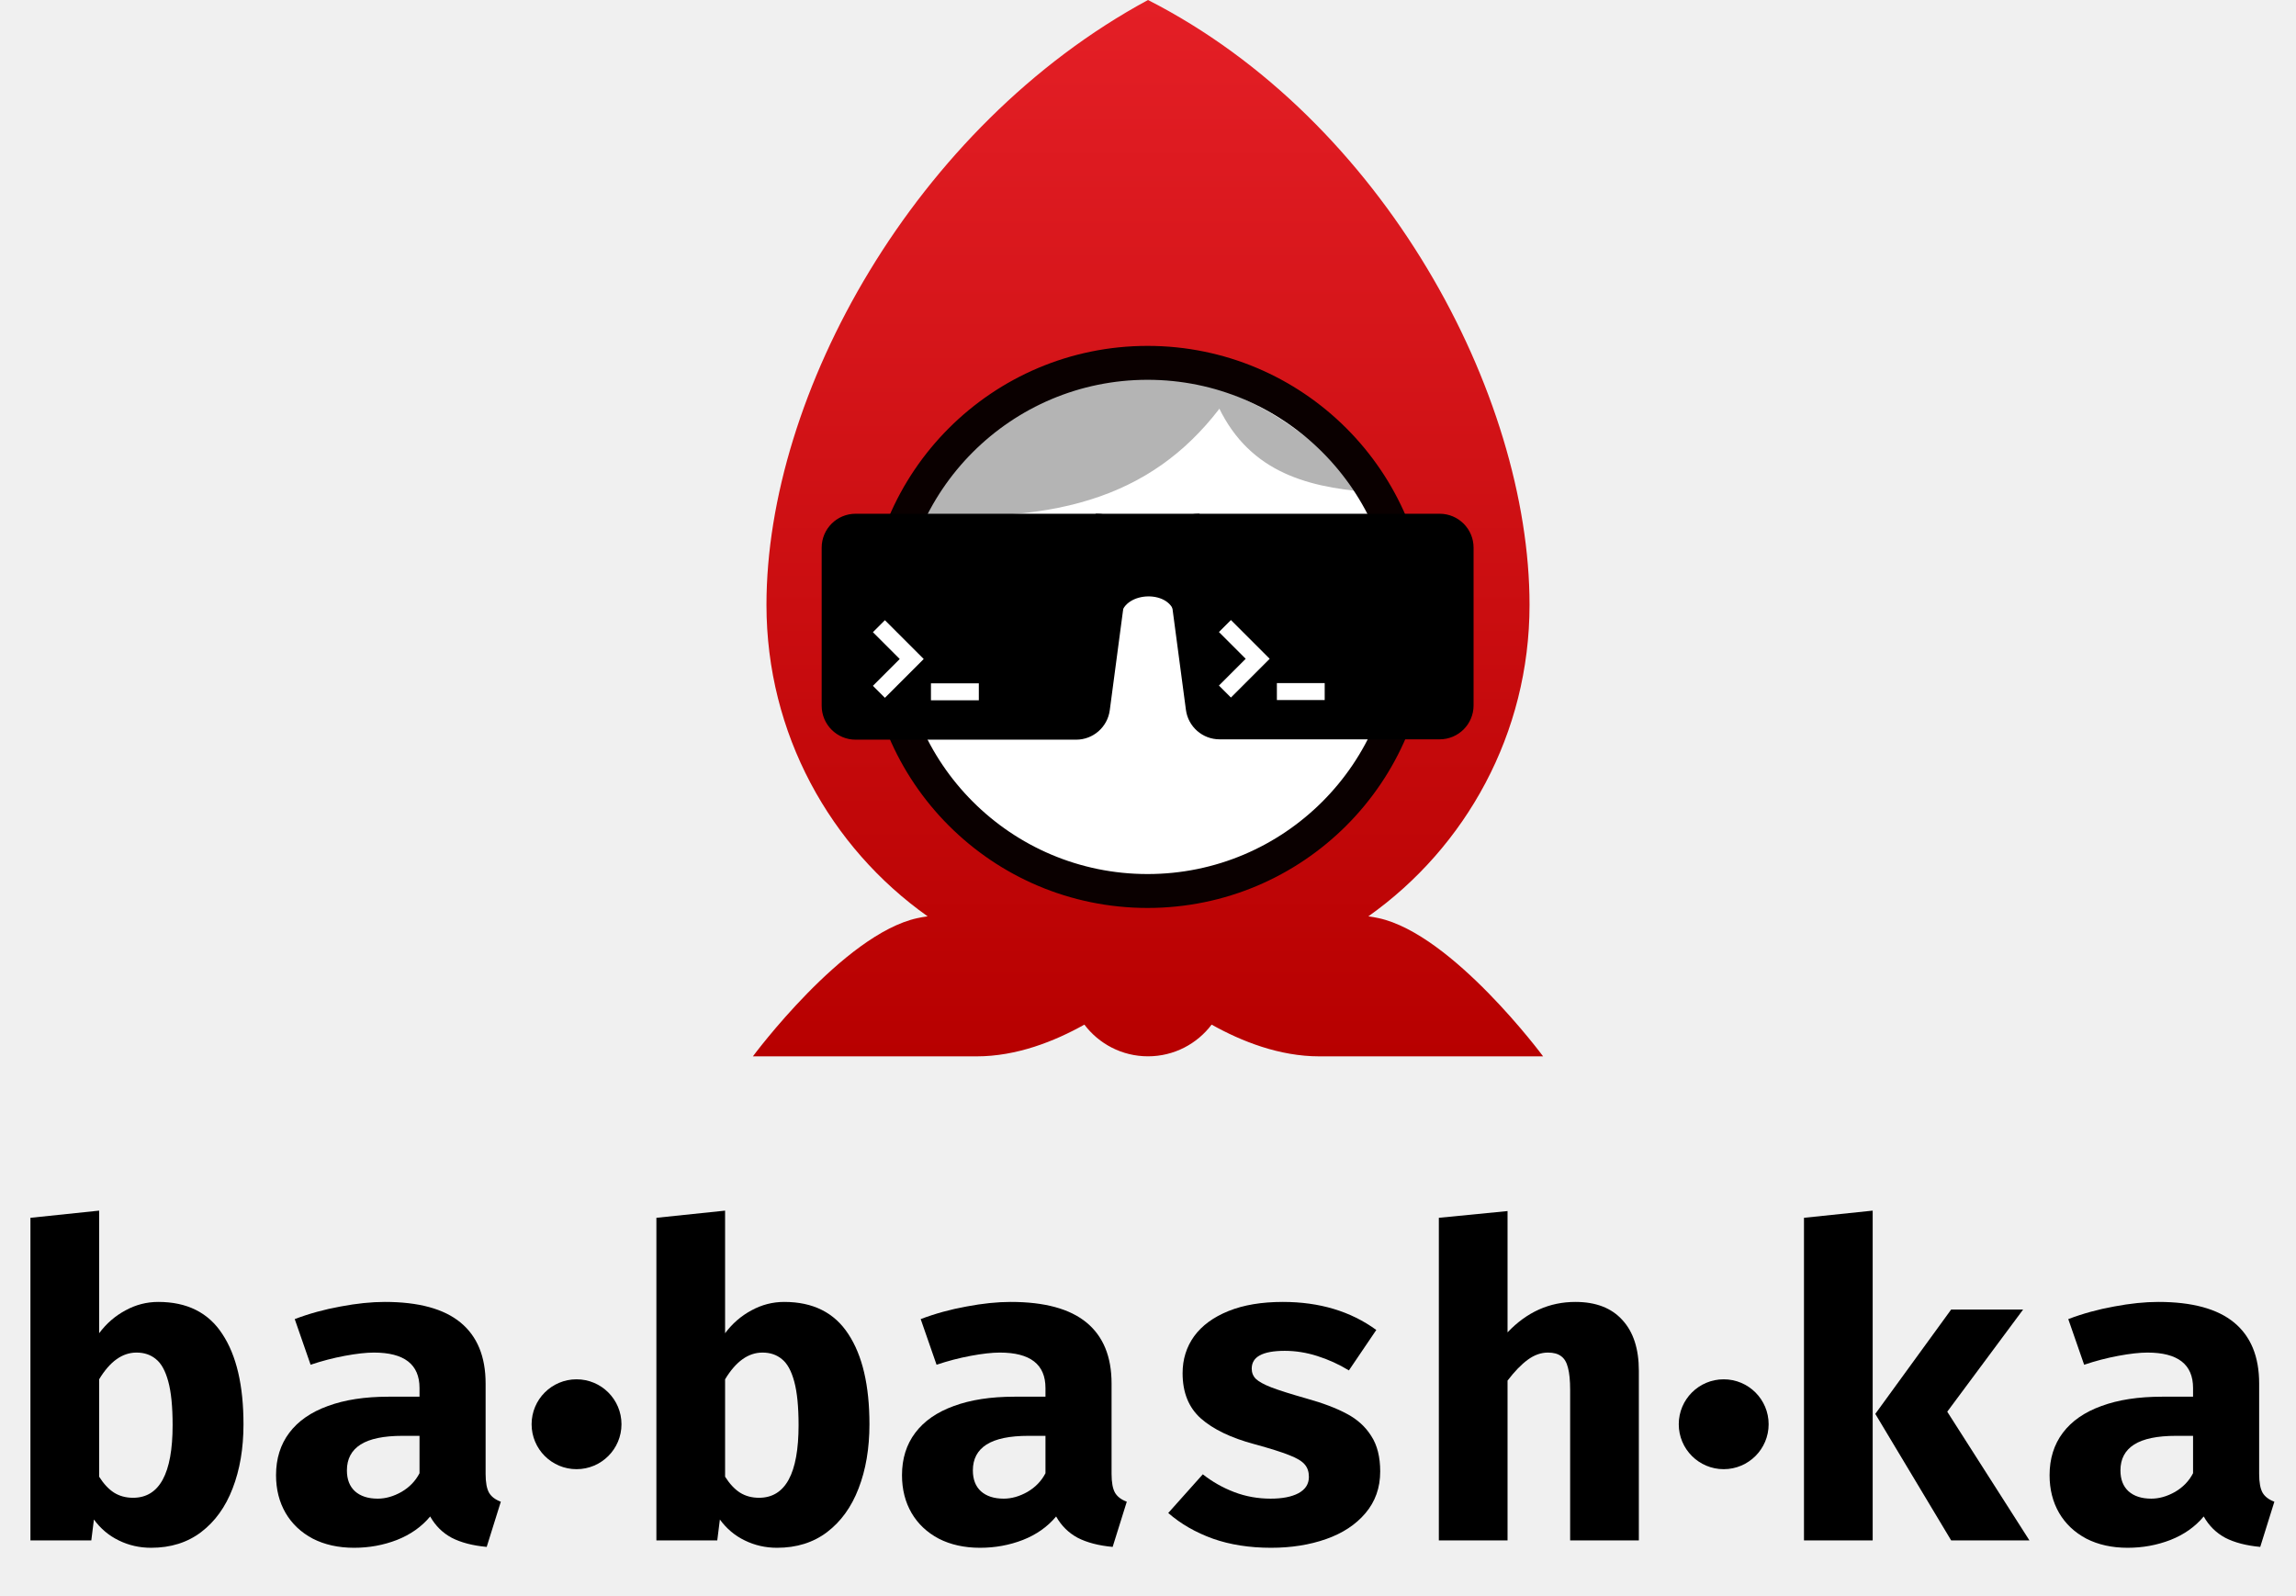
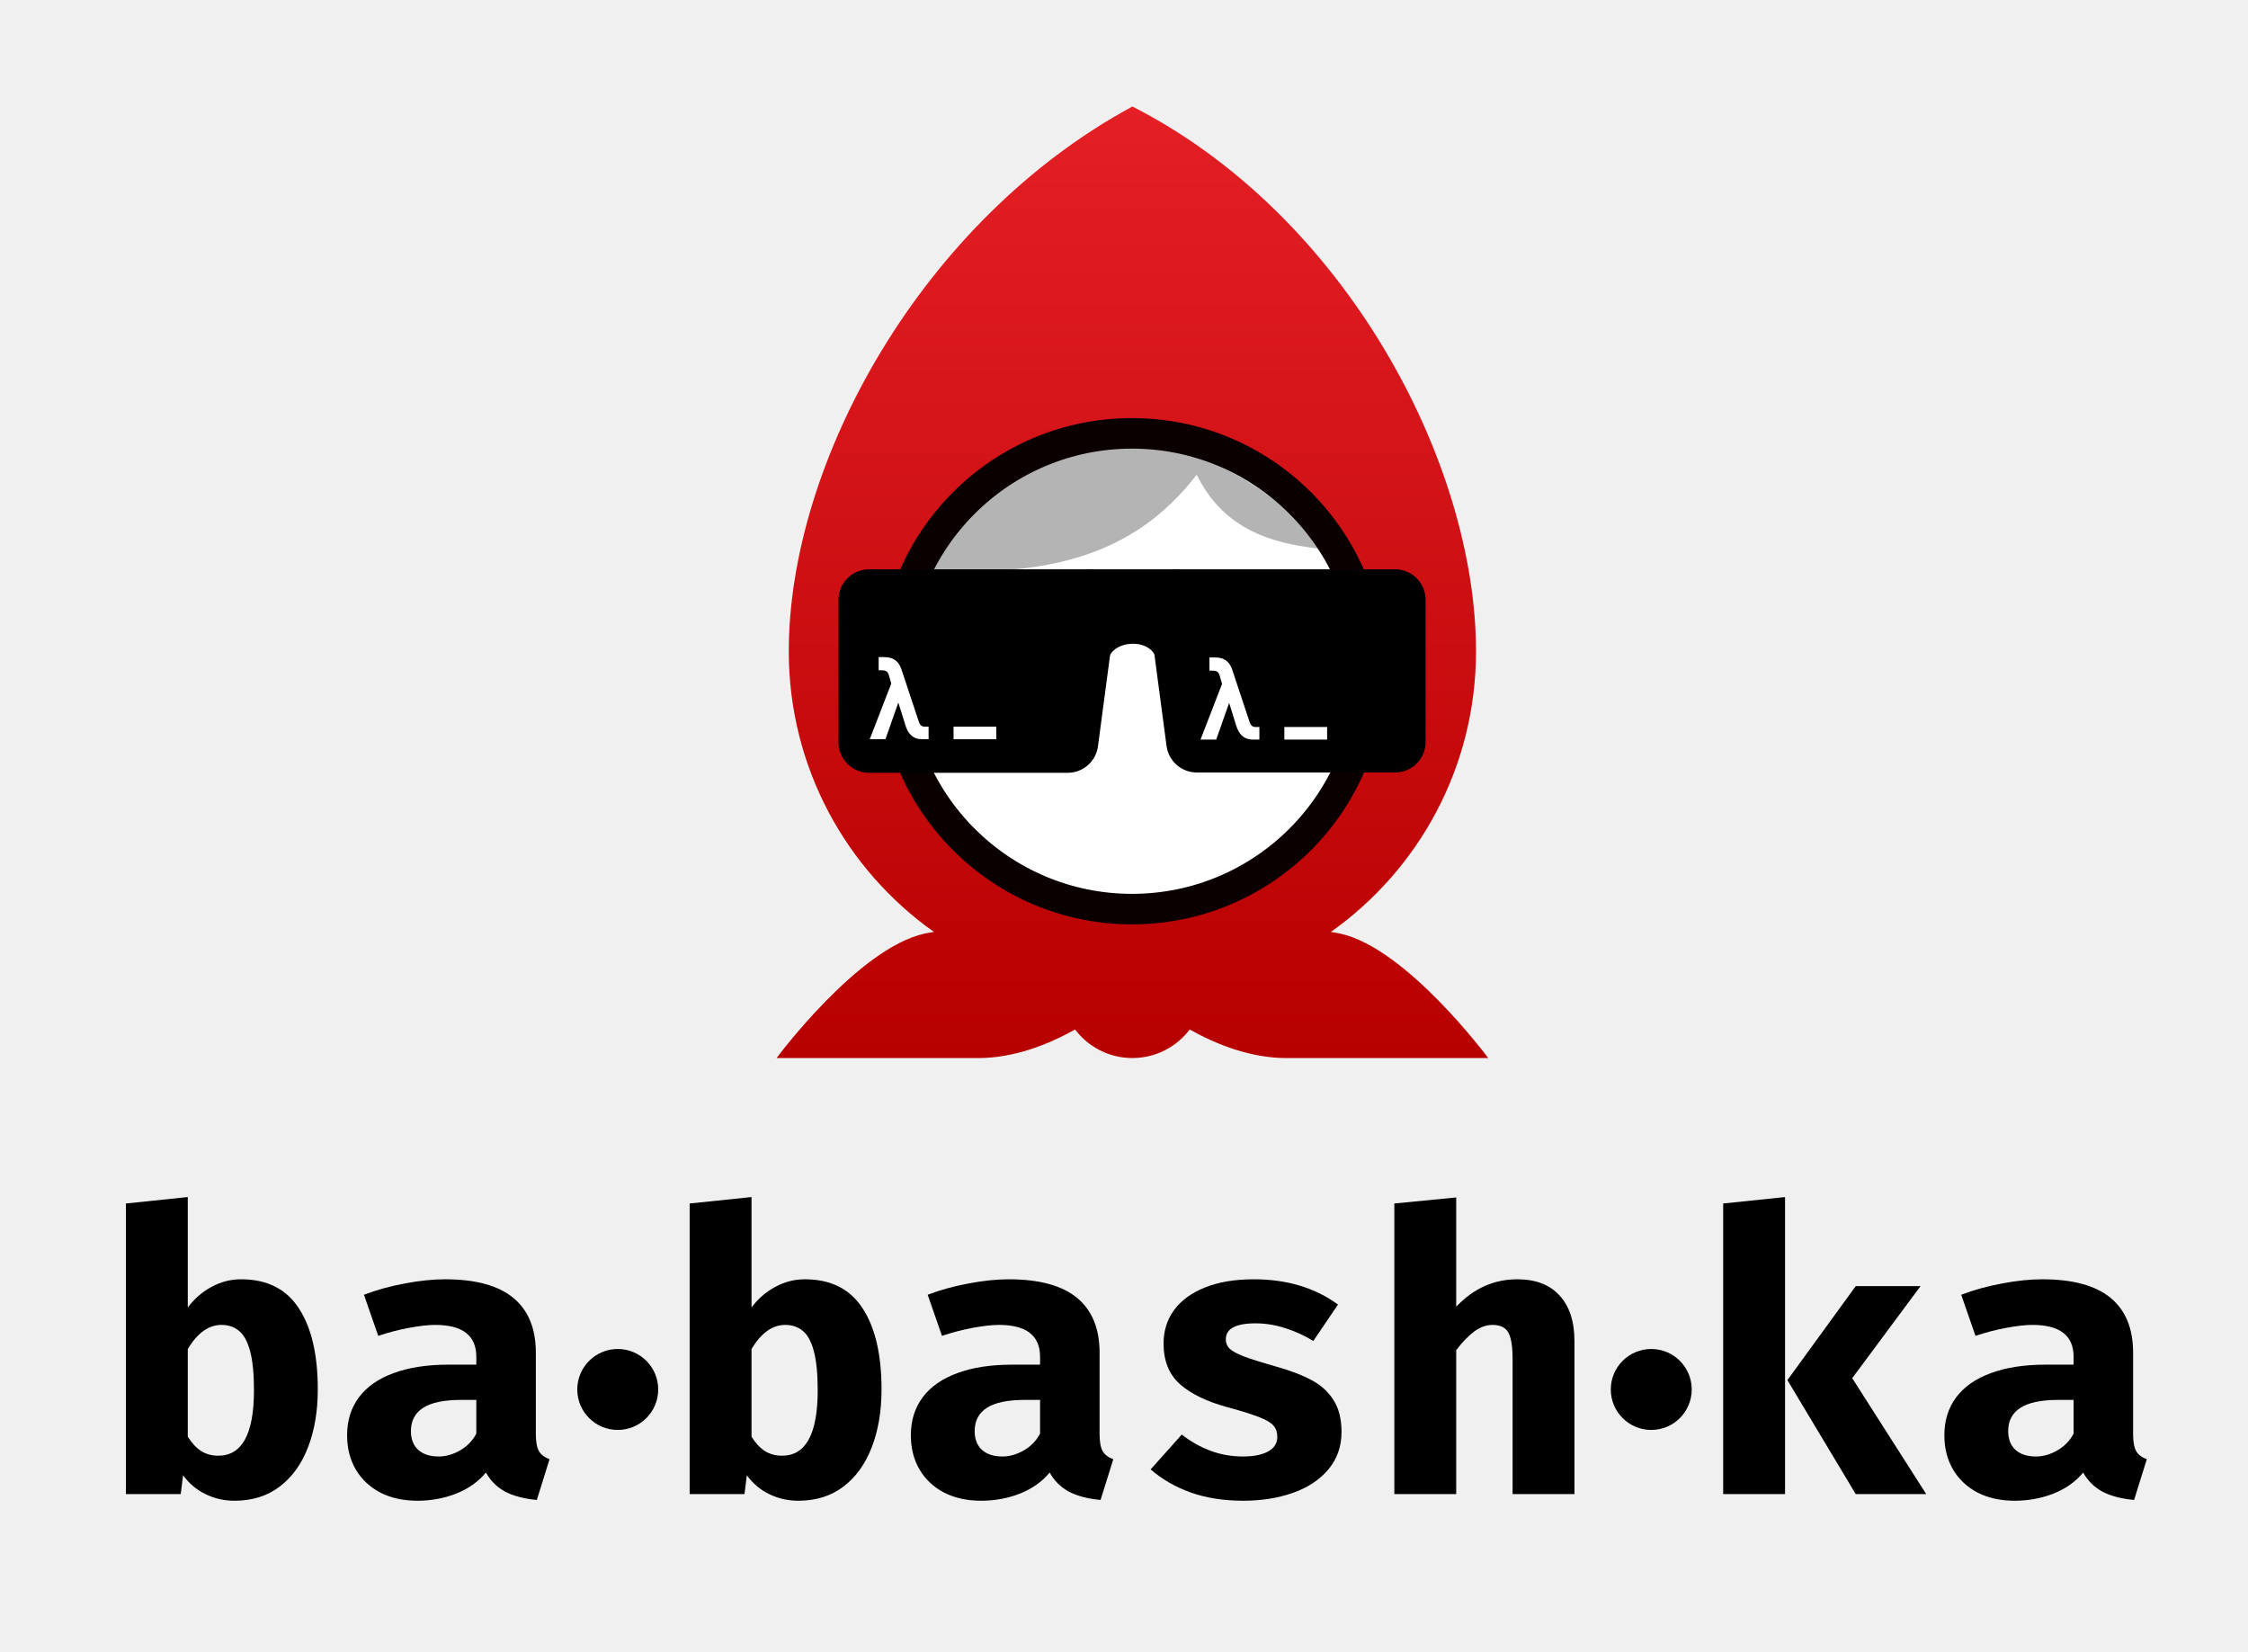
- <svg xmlns="http://www.w3.org/2000/svg" width="2708" height="1882" viewBox="0 0 2708 1882" fill="none">
-   <path fill-rule="evenodd" clip-rule="evenodd" d="M1613.91 1080.89C1728.93 999.378 1804 865.206 1804 713.5C1804 464.972 1632 141.5 1354 0C1078.5 149 904 464.972 904 713.5C904 865.206 979.07 999.378 1094.09 1080.89C1089.98 1081.44 1085.95 1082.14 1082 1083C994.611 1102.07 888 1246.05 888 1246.05H1152C1198.97 1246.05 1243.63 1228.41 1278.96 1208.62C1296.12 1231.32 1323.34 1246 1354 1246C1384.66 1246 1411.89 1231.32 1429.04 1208.62C1464.37 1228.41 1509.03 1246.05 1556 1246.05H1820C1820 1246.05 1713.39 1102.07 1626 1083C1622.05 1082.14 1618.02 1081.44 1613.91 1080.89Z" fill="url(#paint0_linear)" />
-   <circle cx="1353.5" cy="739.5" r="311.5" fill="white" />
-   <path d="M1083 606.5C1267.5 619.5 1376.5 574.5 1452 463C1452 463 1306.5 414 1218 463C1129.8 511.834 1083 606.5 1083 606.5Z" fill="#B4B4B4" />
-   <path d="M1599 579C1525 571 1459 547 1427.5 456.5C1427.5 456.5 1492.93 471.435 1559 531.614C1627.62 594.114 1599 579 1599 579Z" fill="#B4B4B4" />
-   <circle cx="1353.5" cy="739.5" r="311.5" stroke="#0A0000" stroke-width="40" />
-   <path d="M969.117 646C969.117 623.909 987.026 606 1009.12 606H1294.02C1318.2 606 1336.85 627.292 1333.67 651.264L1308.91 837.764C1306.27 857.646 1289.31 872.5 1269.26 872.5H1009.12C987.026 872.5 969.117 854.591 969.117 832.5V646Z" fill="black" />
-   <path d="M1036.62 738.651L1075.33 777.357L1036.62 816.063M1098 816.063H1154.47" stroke="white" stroke-width="20" />
-   <path d="M1374.01 651.267C1370.83 627.294 1389.48 606 1413.66 606H1698C1720.09 606 1738 623.909 1738 646V832.096C1738 854.187 1720.09 872.096 1698 872.096H1438.38C1418.33 872.096 1401.37 857.244 1398.73 837.362L1374.01 651.267Z" fill="black" />
-   <path d="M1444.73 738.45L1483.38 777.097L1444.73 815.744M1506.01 815.744H1562.4" stroke="white" stroke-width="20" />
-   <path d="M1415 606H1292L1322 636V726C1326.5 696.5 1382.5 695.5 1385.5 726L1393 636L1415 606Z" fill="black" />
-   <path d="M116.923 1572.64C125.47 1561.19 135.812 1552.21 147.949 1545.72C160.085 1539.05 172.991 1535.72 186.667 1535.72C220.684 1535.72 245.897 1548.37 262.308 1573.67C278.889 1598.79 287.18 1634.26 287.18 1680.08C287.18 1708.45 282.906 1733.67 274.359 1755.72C265.983 1777.6 253.59 1794.78 237.18 1807.26C220.94 1819.56 201.282 1825.72 178.205 1825.72C164.53 1825.72 151.795 1822.81 140 1817C128.376 1811.36 118.633 1803.15 110.769 1792.38L107.692 1817H35.898V1436.49L116.923 1428.03V1572.64ZM156.923 1766.74C188.034 1766.74 203.59 1738.2 203.59 1681.1C203.59 1659.22 201.88 1642.04 198.462 1629.56C195.043 1616.91 190.171 1608.11 183.846 1603.15C177.692 1598.03 170.085 1595.46 161.026 1595.46C144.274 1595.46 129.573 1605.97 116.923 1627V1741.87C122.222 1750.25 128.034 1756.49 134.359 1760.59C140.855 1764.69 148.376 1766.74 156.923 1766.74Z" fill="black" />
-   <path d="M572.745 1738.54C572.745 1748.62 574.113 1756.06 576.848 1760.85C579.583 1765.46 584.198 1768.97 590.694 1771.36L574.027 1824.69C557.446 1823.15 543.686 1819.56 532.745 1813.92C521.976 1808.11 513.515 1799.74 507.361 1788.79C497.275 1800.93 484.198 1810.16 468.13 1816.49C452.233 1822.64 435.395 1825.72 417.617 1825.72C399.156 1825.72 382.916 1822.13 368.899 1814.95C355.053 1807.6 344.369 1797.51 336.848 1784.69C329.327 1771.7 325.566 1756.83 325.566 1740.08C325.566 1720.59 330.78 1703.92 341.207 1690.08C351.634 1676.23 366.763 1665.72 386.592 1658.54C406.421 1651.19 430.267 1647.51 458.13 1647.51H494.797V1637.26C494.797 1609.39 476.848 1595.46 440.951 1595.46C431.891 1595.46 420.438 1596.74 406.592 1599.31C392.916 1601.87 379.498 1605.38 366.335 1609.82L347.617 1555.97C364.711 1549.48 382.745 1544.52 401.72 1541.1C420.694 1537.51 438.045 1535.72 453.771 1535.72C493.771 1535.72 523.6 1543.84 543.258 1560.08C562.916 1576.32 572.745 1600.25 572.745 1631.87V1738.54ZM445.566 1767.77C454.797 1767.77 464.113 1765.12 473.515 1759.82C482.916 1754.35 490.01 1747 494.797 1737.77V1693.67H474.797C452.574 1693.67 436.079 1697.09 425.31 1703.92C414.54 1710.76 409.156 1720.93 409.156 1734.44C409.156 1745.03 412.318 1753.24 418.643 1759.05C425.139 1764.86 434.113 1767.77 445.566 1767.77Z" fill="black" />
-   <path d="M855.204 1572.64C863.751 1561.19 874.093 1552.21 886.23 1545.72C898.367 1539.05 911.273 1535.72 924.948 1535.72C958.965 1535.72 984.179 1548.37 1000.59 1573.67C1017.17 1598.79 1025.46 1634.26 1025.46 1680.08C1025.46 1708.45 1021.19 1733.67 1012.64 1755.72C1004.26 1777.6 991.871 1794.78 975.461 1807.26C959.221 1819.56 939.563 1825.72 916.486 1825.72C902.811 1825.72 890.076 1822.81 878.281 1817C866.657 1811.36 856.914 1803.15 849.05 1792.38L845.974 1817H774.179V1436.49L855.204 1428.03V1572.64ZM895.204 1766.74C926.315 1766.74 941.871 1738.2 941.871 1681.1C941.871 1659.22 940.162 1642.04 936.743 1629.56C933.324 1616.91 928.452 1608.11 922.127 1603.15C915.974 1598.03 908.367 1595.46 899.307 1595.46C882.555 1595.46 867.854 1605.97 855.204 1627V1741.87C860.503 1750.25 866.315 1756.49 872.64 1760.59C879.136 1764.69 886.657 1766.74 895.204 1766.74Z" fill="black" />
-   <path d="M1311.03 1738.54C1311.03 1748.62 1312.39 1756.06 1315.13 1760.85C1317.86 1765.46 1322.48 1768.97 1328.98 1771.36L1312.31 1824.69C1295.73 1823.15 1281.97 1819.56 1271.03 1813.92C1260.26 1808.11 1251.8 1799.74 1245.64 1788.79C1235.56 1800.93 1222.48 1810.16 1206.41 1816.49C1190.51 1822.64 1173.68 1825.72 1155.9 1825.72C1137.44 1825.72 1121.2 1822.13 1107.18 1814.95C1093.33 1807.6 1082.65 1797.51 1075.13 1784.69C1067.61 1771.7 1063.85 1756.83 1063.85 1740.08C1063.85 1720.59 1069.06 1703.92 1079.49 1690.08C1089.92 1676.23 1105.04 1665.72 1124.87 1658.54C1144.7 1651.19 1168.55 1647.51 1196.41 1647.51H1233.08V1637.26C1233.08 1609.39 1215.13 1595.46 1179.23 1595.46C1170.17 1595.46 1158.72 1596.74 1144.87 1599.31C1131.2 1601.87 1117.78 1605.38 1104.62 1609.82L1085.9 1555.97C1102.99 1549.48 1121.03 1544.52 1140 1541.1C1158.98 1537.51 1176.33 1535.72 1192.05 1535.72C1232.05 1535.72 1261.88 1543.84 1281.54 1560.08C1301.2 1576.32 1311.03 1600.25 1311.03 1631.87V1738.54ZM1183.85 1767.77C1193.08 1767.77 1202.39 1765.12 1211.8 1759.82C1221.2 1754.35 1228.29 1747 1233.08 1737.77V1693.67H1213.08C1190.86 1693.67 1174.36 1697.09 1163.59 1703.92C1152.82 1710.76 1147.44 1720.93 1147.44 1734.44C1147.44 1745.03 1150.6 1753.24 1156.92 1759.05C1163.42 1764.86 1172.39 1767.77 1183.85 1767.77Z" fill="black" />
-   <path d="M1498.64 1767.77C1512.49 1767.77 1523.43 1765.63 1531.46 1761.36C1539.67 1756.91 1543.77 1750.5 1543.77 1742.13C1543.77 1736.15 1542.15 1731.27 1538.9 1727.51C1535.65 1723.58 1529.58 1719.91 1520.7 1716.49C1511.81 1712.9 1497.96 1708.54 1479.16 1703.41C1451.81 1696.06 1430.87 1685.97 1416.34 1673.15C1401.98 1660.33 1394.8 1642.56 1394.8 1619.82C1394.8 1603.41 1399.33 1588.88 1408.39 1576.23C1417.62 1563.58 1431.12 1553.67 1448.9 1546.49C1466.68 1539.31 1488.05 1535.72 1513 1535.72C1556.25 1535.72 1593 1546.74 1623.26 1568.79L1590.95 1616.49C1579.16 1609.31 1566.76 1603.67 1553.77 1599.56C1540.95 1595.46 1528.13 1593.41 1515.31 1593.41C1502.15 1593.41 1492.32 1595.21 1485.82 1598.79C1479.5 1602.21 1476.34 1607.43 1476.34 1614.44C1476.34 1619.22 1477.96 1623.24 1481.21 1626.49C1484.63 1629.74 1490.7 1633.07 1499.41 1636.49C1508.3 1639.91 1522.06 1644.26 1540.7 1649.56C1560.35 1655.03 1576.34 1661.1 1588.64 1667.77C1600.95 1674.26 1610.52 1682.98 1617.36 1693.92C1624.37 1704.69 1627.87 1718.62 1627.87 1735.72C1627.87 1754.86 1622.06 1771.27 1610.44 1784.95C1598.99 1798.45 1583.52 1808.62 1564.03 1815.46C1544.54 1822.3 1522.92 1825.72 1499.16 1825.72C1473.69 1825.72 1450.78 1822.13 1430.44 1814.95C1410.1 1807.6 1392.58 1797.51 1377.87 1784.69L1418.64 1739.05C1429.93 1747.94 1442.32 1754.95 1455.82 1760.08C1469.33 1765.21 1483.6 1767.77 1498.64 1767.77Z" fill="black" />
-   <path d="M1778.06 1571.62C1800.79 1547.68 1827.46 1535.72 1858.06 1535.72C1882.16 1535.72 1900.62 1542.81 1913.44 1557C1926.43 1571.02 1932.93 1591.02 1932.93 1617V1817H1851.9V1639.56C1851.9 1628.45 1851.05 1619.74 1849.34 1613.41C1847.8 1607.09 1845.15 1602.56 1841.39 1599.82C1837.63 1596.91 1832.41 1595.46 1825.75 1595.46C1817.54 1595.46 1809.59 1598.28 1801.9 1603.92C1794.21 1609.56 1786.26 1617.77 1778.06 1628.54V1817H1697.03V1436.49L1778.06 1428.54V1571.62Z" fill="black" />
-   <path d="M2208.72 1817H2127.69V1436.49L2208.72 1428.03V1817ZM2296.67 1665.21L2393.59 1817H2301.28L2211.8 1667.77L2301.28 1544.69H2386.16L2296.67 1665.21Z" fill="black" />
-   <path d="M2664.54 1738.54C2664.54 1748.62 2665.91 1756.06 2668.64 1760.85C2671.38 1765.46 2676 1768.97 2682.49 1771.36L2665.82 1824.69C2649.24 1823.15 2635.48 1819.56 2624.54 1813.92C2613.77 1808.11 2605.31 1799.74 2599.16 1788.79C2589.07 1800.93 2576 1810.16 2559.93 1816.49C2544.03 1822.64 2527.19 1825.72 2509.41 1825.72C2490.95 1825.72 2474.71 1822.13 2460.7 1814.95C2446.85 1807.6 2436.17 1797.51 2428.64 1784.69C2421.12 1771.7 2417.36 1756.83 2417.36 1740.08C2417.36 1720.59 2422.58 1703.92 2433 1690.08C2443.43 1676.23 2458.56 1665.72 2478.39 1658.54C2498.22 1651.19 2522.06 1647.51 2549.93 1647.51H2586.59V1637.26C2586.59 1609.39 2568.64 1595.46 2532.75 1595.46C2523.69 1595.46 2512.23 1596.74 2498.39 1599.31C2484.71 1601.87 2471.29 1605.38 2458.13 1609.82L2439.41 1555.97C2456.51 1549.48 2474.54 1544.52 2493.52 1541.1C2512.49 1537.51 2529.84 1535.72 2545.57 1535.72C2585.57 1535.72 2615.4 1543.84 2635.06 1560.08C2654.71 1576.32 2664.54 1600.25 2664.54 1631.87V1738.54ZM2537.36 1767.77C2546.59 1767.77 2555.91 1765.12 2565.31 1759.82C2574.71 1754.35 2581.81 1747 2586.59 1737.77V1693.67H2566.59C2544.37 1693.67 2527.88 1697.09 2517.11 1703.92C2506.34 1710.76 2500.95 1720.93 2500.95 1734.44C2500.95 1745.03 2504.11 1753.24 2510.44 1759.05C2516.94 1764.86 2525.91 1767.77 2537.36 1767.77Z" fill="black" />
-   <circle cx="680" cy="1680" r="53" fill="black" />
-   <circle cx="2033" cy="1680" r="53" fill="black" />
+ <svg xmlns="http://www.w3.org/2000/svg" width="882" height="648" viewBox="0 0 2944 2162" fill="none">
+   <path fill-rule="evenodd" clip-rule="evenodd" d="M1742.91 1219.89C1857.93 1138.38 1933 1004.21 1933 852.5C1933 603.972 1761 280.5 1483 139C1207.5 288 1033 603.972 1033 852.5C1033 1004.21 1108.07 1138.38 1223.09 1219.89C1218.98 1220.44 1214.95 1221.14 1211 1222C1123.61 1241.07 1017 1385.05 1017 1385.05H1281C1327.97 1385.05 1372.63 1367.41 1407.96 1347.62C1425.12 1370.32 1452.34 1385 1483 1385C1513.66 1385 1540.89 1370.32 1558.04 1347.62C1593.37 1367.41 1638.03 1385.05 1685 1385.05H1949C1949 1385.05 1842.39 1241.07 1755 1222C1751.05 1221.14 1747.02 1220.44 1742.91 1219.89Z" fill="url(#paint0_linear)" />
+   <circle cx="1482.5" cy="878.5" r="311.5" fill="white" />
+   <path d="M1212 745.5C1396.5 758.5 1505.5 713.5 1581 602C1581 602 1435.5 553 1347 602C1258.8 650.834 1212 745.5 1212 745.5Z" fill="#B4B4B4" />
+   <path d="M1728 718C1654 710 1588 686 1556.5 595.5C1556.5 595.5 1621.93 610.435 1688 670.614C1756.62 733.114 1728 718 1728 718Z" fill="#B4B4B4" />
+   <circle cx="1482.5" cy="878.5" r="311.5" stroke="#0A0000" stroke-width="40" />
+   <path d="M1544 745H1421L1451 775V865C1455.5 835.5 1511.5 834.5 1514.5 865L1522 775L1544 745Z" fill="black" />
+   <path d="M1098.12 785C1098.12 762.909 1116.03 745 1138.12 745H1423.02C1447.2 745 1465.85 766.292 1462.67 790.264L1437.91 976.764C1435.27 996.646 1418.31 1011.5 1398.26 1011.5H1138.12C1116.03 1011.5 1098.12 993.591 1098.12 971.5V785Z" fill="black" />
+   <path d="M1216.1 967.55V951.05H1210.55C1206.95 951.05 1204.55 948.5 1203.35 944.75L1180.55 876.05C1179.05 871.7 1177.25 868.55 1174.85 866.15C1170.35 861.5 1164.5 860 1157.9 860H1150.7V877.25H1155.5C1159.55 877.25 1162.7 878.75 1164.05 883.55L1167.2 894.65L1139 967.55H1159.55L1176.5 919.55L1185.5 948.5C1188.95 959.75 1194.8 967.55 1208 967.55H1216.1Z" fill="white" />
+   <path d="M1248.8 951.05V967.55H1304.8V951.05H1248.8Z" fill="white" />
+   <path d="M1503.01 790.267C1499.83 766.294 1518.48 745 1542.66 745H1827C1849.09 745 1867 762.909 1867 785V971.096C1867 993.187 1849.09 1011.1 1827 1011.1H1567.38C1547.33 1011.1 1530.37 996.244 1527.73 976.362L1503.01 790.267Z" fill="black" />
+   <path d="M1649.3 968V951.5H1643.75C1640.15 951.5 1637.75 948.95 1636.55 945.2L1613.75 876.5C1612.25 872.15 1610.45 869 1608.05 866.6C1603.55 861.95 1597.7 860.45 1591.1 860.45H1583.9V877.7H1588.7C1592.75 877.7 1595.9 879.2 1597.25 884L1600.4 895.1L1572.2 968H1592.75L1609.7 920L1618.7 948.95C1622.15 960.2 1628 968 1641.2 968H1649.3Z" fill="white" />
+   <path d="M1682 951.5V968H1738V951.5H1682Z" fill="white" />
+   <path d="M245.923 1711.64C254.47 1700.19 264.812 1691.21 276.949 1684.72C289.085 1678.05 301.991 1674.72 315.667 1674.72C349.684 1674.72 374.897 1687.37 391.308 1712.67C407.889 1737.79 416.18 1773.26 416.18 1819.08C416.18 1847.45 411.906 1872.67 403.359 1894.72C394.983 1916.6 382.59 1933.78 366.18 1946.26C349.94 1958.56 330.282 1964.72 307.205 1964.72C293.53 1964.72 280.795 1961.81 269 1956C257.376 1950.36 247.633 1942.15 239.769 1931.38L236.692 1956H164.897V1575.49L245.923 1567.03V1711.64ZM285.923 1905.74C317.034 1905.74 332.59 1877.2 332.59 1820.1C332.59 1798.22 330.88 1781.04 327.462 1768.56C324.043 1755.91 319.171 1747.11 312.846 1742.15C306.692 1737.03 299.085 1734.46 290.026 1734.46C273.274 1734.46 258.573 1744.97 245.923 1766V1880.87C251.222 1889.25 257.034 1895.49 263.359 1899.59C269.855 1903.69 277.376 1905.74 285.923 1905.74Z" fill="black" />
+   <path d="M701.745 1877.54C701.745 1887.62 703.113 1895.06 705.848 1899.85C708.583 1904.46 713.198 1907.97 719.694 1910.36L703.027 1963.69C686.446 1962.15 672.686 1958.56 661.745 1952.92C650.976 1947.11 642.515 1938.74 636.361 1927.79C626.275 1939.93 613.198 1949.16 597.13 1955.49C581.233 1961.64 564.395 1964.72 546.617 1964.72C528.156 1964.72 511.916 1961.13 497.899 1953.95C484.053 1946.6 473.369 1936.51 465.848 1923.69C458.327 1910.7 454.566 1895.83 454.566 1879.08C454.566 1859.59 459.78 1842.92 470.207 1829.08C480.634 1815.23 495.763 1804.72 515.592 1797.54C535.421 1790.19 559.267 1786.51 587.13 1786.51H623.797V1776.26C623.797 1748.39 605.848 1734.46 569.951 1734.46C560.891 1734.46 549.438 1735.74 535.592 1738.31C521.916 1740.87 508.498 1744.38 495.335 1748.82L476.617 1694.97C493.711 1688.48 511.745 1683.52 530.72 1680.1C549.694 1676.51 567.045 1674.72 582.771 1674.72C622.771 1674.72 652.6 1682.84 672.258 1699.08C691.916 1715.32 701.745 1739.25 701.745 1770.87V1877.54ZM574.566 1906.77C583.797 1906.77 593.113 1904.12 602.515 1898.82C611.916 1893.35 619.01 1886 623.797 1876.77V1832.67H603.797C581.574 1832.67 565.079 1836.09 554.31 1842.92C543.54 1849.76 538.156 1859.93 538.156 1873.44C538.156 1884.03 541.318 1892.24 547.643 1898.05C554.139 1903.86 563.113 1906.77 574.566 1906.77Z" fill="black" />
+   <path d="M984.204 1711.64C992.751 1700.19 1003.09 1691.21 1015.23 1684.72C1027.37 1678.05 1040.27 1674.72 1053.95 1674.72C1087.97 1674.72 1113.18 1687.37 1129.59 1712.67C1146.17 1737.79 1154.46 1773.26 1154.46 1819.08C1154.46 1847.45 1150.19 1872.67 1141.64 1894.72C1133.26 1916.6 1120.87 1933.78 1104.46 1946.26C1088.22 1958.56 1068.56 1964.72 1045.49 1964.72C1031.81 1964.72 1019.08 1961.81 1007.28 1956C995.657 1950.36 985.914 1942.15 978.05 1931.38L974.974 1956H903.179V1575.49L984.204 1567.03V1711.64ZM1024.2 1905.74C1055.32 1905.74 1070.87 1877.2 1070.87 1820.1C1070.87 1798.22 1069.16 1781.04 1065.74 1768.56C1062.32 1755.91 1057.45 1747.11 1051.13 1742.15C1044.97 1737.03 1037.37 1734.46 1028.31 1734.46C1011.55 1734.46 996.854 1744.97 984.204 1766V1880.87C989.503 1889.25 995.315 1895.49 1001.64 1899.59C1008.14 1903.69 1015.66 1905.74 1024.2 1905.74Z" fill="black" />
+   <path d="M1440.03 1877.54C1440.03 1887.62 1441.39 1895.06 1444.13 1899.85C1446.86 1904.46 1451.48 1907.97 1457.98 1910.36L1441.31 1963.69C1424.73 1962.15 1410.97 1958.56 1400.03 1952.92C1389.26 1947.11 1380.8 1938.74 1374.64 1927.79C1364.56 1939.93 1351.48 1949.16 1335.41 1955.49C1319.51 1961.64 1302.68 1964.72 1284.9 1964.72C1266.44 1964.72 1250.2 1961.13 1236.18 1953.95C1222.33 1946.6 1211.65 1936.51 1204.13 1923.69C1196.61 1910.7 1192.85 1895.83 1192.85 1879.08C1192.85 1859.59 1198.06 1842.92 1208.49 1829.08C1218.92 1815.23 1234.04 1804.72 1253.87 1797.54C1273.7 1790.19 1297.55 1786.51 1325.41 1786.51H1362.08V1776.26C1362.08 1748.39 1344.13 1734.46 1308.23 1734.46C1299.17 1734.46 1287.72 1735.74 1273.87 1738.31C1260.2 1740.87 1246.78 1744.38 1233.62 1748.82L1214.9 1694.97C1231.99 1688.48 1250.03 1683.52 1269 1680.1C1287.98 1676.51 1305.33 1674.72 1321.05 1674.72C1361.05 1674.72 1390.88 1682.84 1410.54 1699.08C1430.2 1715.32 1440.03 1739.25 1440.03 1770.87V1877.54ZM1312.85 1906.77C1322.08 1906.77 1331.39 1904.12 1340.8 1898.82C1350.2 1893.35 1357.29 1886 1362.08 1876.77V1832.67H1342.08C1319.86 1832.67 1303.36 1836.09 1292.59 1842.92C1281.82 1849.76 1276.44 1859.93 1276.44 1873.44C1276.44 1884.03 1279.6 1892.24 1285.92 1898.05C1292.42 1903.86 1301.39 1906.77 1312.85 1906.77Z" fill="black" />
+   <path d="M1627.64 1906.77C1641.49 1906.77 1652.43 1904.63 1660.46 1900.36C1668.67 1895.91 1672.77 1889.5 1672.77 1881.13C1672.77 1875.15 1671.15 1870.27 1667.9 1866.51C1664.65 1862.58 1658.58 1858.91 1649.7 1855.49C1640.81 1851.9 1626.96 1847.54 1608.16 1842.41C1580.81 1835.06 1559.87 1824.97 1545.34 1812.15C1530.98 1799.33 1523.8 1781.56 1523.8 1758.82C1523.8 1742.41 1528.33 1727.88 1537.39 1715.23C1546.62 1702.58 1560.12 1692.67 1577.9 1685.49C1595.68 1678.31 1617.05 1674.72 1642 1674.72C1685.25 1674.72 1722 1685.74 1752.26 1707.79L1719.95 1755.49C1708.16 1748.31 1695.76 1742.67 1682.77 1738.56C1669.95 1734.46 1657.13 1732.41 1644.31 1732.41C1631.15 1732.41 1621.32 1734.21 1614.82 1737.79C1608.5 1741.21 1605.34 1746.43 1605.34 1753.44C1605.34 1758.22 1606.96 1762.24 1610.21 1765.49C1613.63 1768.74 1619.7 1772.07 1628.41 1775.49C1637.3 1778.91 1651.06 1783.26 1669.7 1788.56C1689.35 1794.03 1705.34 1800.1 1717.64 1806.77C1729.95 1813.26 1739.52 1821.98 1746.36 1832.92C1753.37 1843.69 1756.87 1857.62 1756.87 1874.72C1756.87 1893.86 1751.06 1910.27 1739.44 1923.95C1727.99 1937.45 1712.52 1947.62 1693.03 1954.46C1673.54 1961.3 1651.92 1964.72 1628.16 1964.72C1602.69 1964.72 1579.78 1961.13 1559.44 1953.95C1539.1 1946.6 1521.58 1936.51 1506.87 1923.69L1547.64 1878.05C1558.93 1886.94 1571.32 1893.95 1584.82 1899.08C1598.33 1904.21 1612.6 1906.77 1627.64 1906.77Z" fill="black" />
+   <path d="M1907.06 1710.62C1929.79 1686.68 1956.46 1674.72 1987.06 1674.72C2011.16 1674.72 2029.62 1681.81 2042.44 1696C2055.43 1710.02 2061.93 1730.02 2061.93 1756V1956H1980.9V1778.56C1980.9 1767.45 1980.05 1758.74 1978.34 1752.41C1976.8 1746.09 1974.15 1741.56 1970.39 1738.82C1966.63 1735.91 1961.41 1734.46 1954.75 1734.46C1946.54 1734.46 1938.59 1737.28 1930.9 1742.92C1923.21 1748.56 1915.26 1756.77 1907.06 1767.54V1956H1826.03V1575.49L1907.06 1567.54V1710.62Z" fill="black" />
+   <path d="M2337.72 1956H2256.69V1575.49L2337.72 1567.03V1956ZM2425.67 1804.21L2522.59 1956H2430.28L2340.8 1806.77L2430.28 1683.69H2515.16L2425.67 1804.21Z" fill="black" />
+   <path d="M2793.54 1877.54C2793.54 1887.62 2794.91 1895.06 2797.64 1899.85C2800.38 1904.46 2805 1907.97 2811.49 1910.36L2794.82 1963.69C2778.24 1962.15 2764.48 1958.56 2753.54 1952.92C2742.77 1947.11 2734.31 1938.74 2728.16 1927.79C2718.07 1939.93 2705 1949.16 2688.93 1955.49C2673.03 1961.64 2656.19 1964.72 2638.41 1964.72C2619.95 1964.72 2603.71 1961.13 2589.7 1953.95C2575.85 1946.6 2565.17 1936.51 2557.64 1923.69C2550.12 1910.7 2546.36 1895.83 2546.36 1879.08C2546.36 1859.59 2551.58 1842.92 2562 1829.08C2572.43 1815.23 2587.56 1804.72 2607.39 1797.54C2627.22 1790.19 2651.06 1786.51 2678.93 1786.51H2715.59V1776.26C2715.59 1748.39 2697.64 1734.46 2661.75 1734.46C2652.69 1734.46 2641.23 1735.74 2627.39 1738.31C2613.71 1740.87 2600.29 1744.38 2587.13 1748.82L2568.41 1694.97C2585.51 1688.48 2603.54 1683.52 2622.52 1680.1C2641.49 1676.51 2658.84 1674.72 2674.57 1674.72C2714.57 1674.72 2744.4 1682.84 2764.06 1699.08C2783.71 1715.32 2793.54 1739.25 2793.54 1770.87V1877.54ZM2666.36 1906.77C2675.59 1906.77 2684.91 1904.12 2694.31 1898.82C2703.71 1893.35 2710.81 1886 2715.59 1876.77V1832.67H2695.59C2673.37 1832.67 2656.88 1836.09 2646.11 1842.92C2635.34 1849.76 2629.95 1859.93 2629.95 1873.44C2629.95 1884.03 2633.11 1892.24 2639.44 1898.05C2645.94 1903.86 2654.91 1906.77 2666.36 1906.77Z" fill="black" />
+   <path d="M862 1819C862 1848.27 838.271 1872 809 1872C779.729 1872 756 1848.27 756 1819C756 1789.73 779.729 1766 809 1766C838.271 1766 862 1789.73 862 1819Z" fill="black" />
+   <path d="M2215.5 1819C2215.5 1848.27 2191.77 1872 2162.5 1872C2133.23 1872 2109.5 1848.27 2109.5 1819C2109.5 1789.73 2133.23 1766 2162.5 1766C2191.77 1766 2215.5 1789.73 2215.5 1819Z" fill="black" />
  <defs>
-     <linearGradient id="paint0_linear" x1="1370" y1="0" x2="1370" y2="1246.52" gradientUnits="userSpaceOnUse">
+     <linearGradient id="paint0_linear" x1="1499" y1="139" x2="1499" y2="1385.52" gradientUnits="userSpaceOnUse">
      <stop stop-color="#E41F26" />
      <stop offset="1" stop-color="#B70000" />
    </linearGradient>
  </defs>
</svg>
